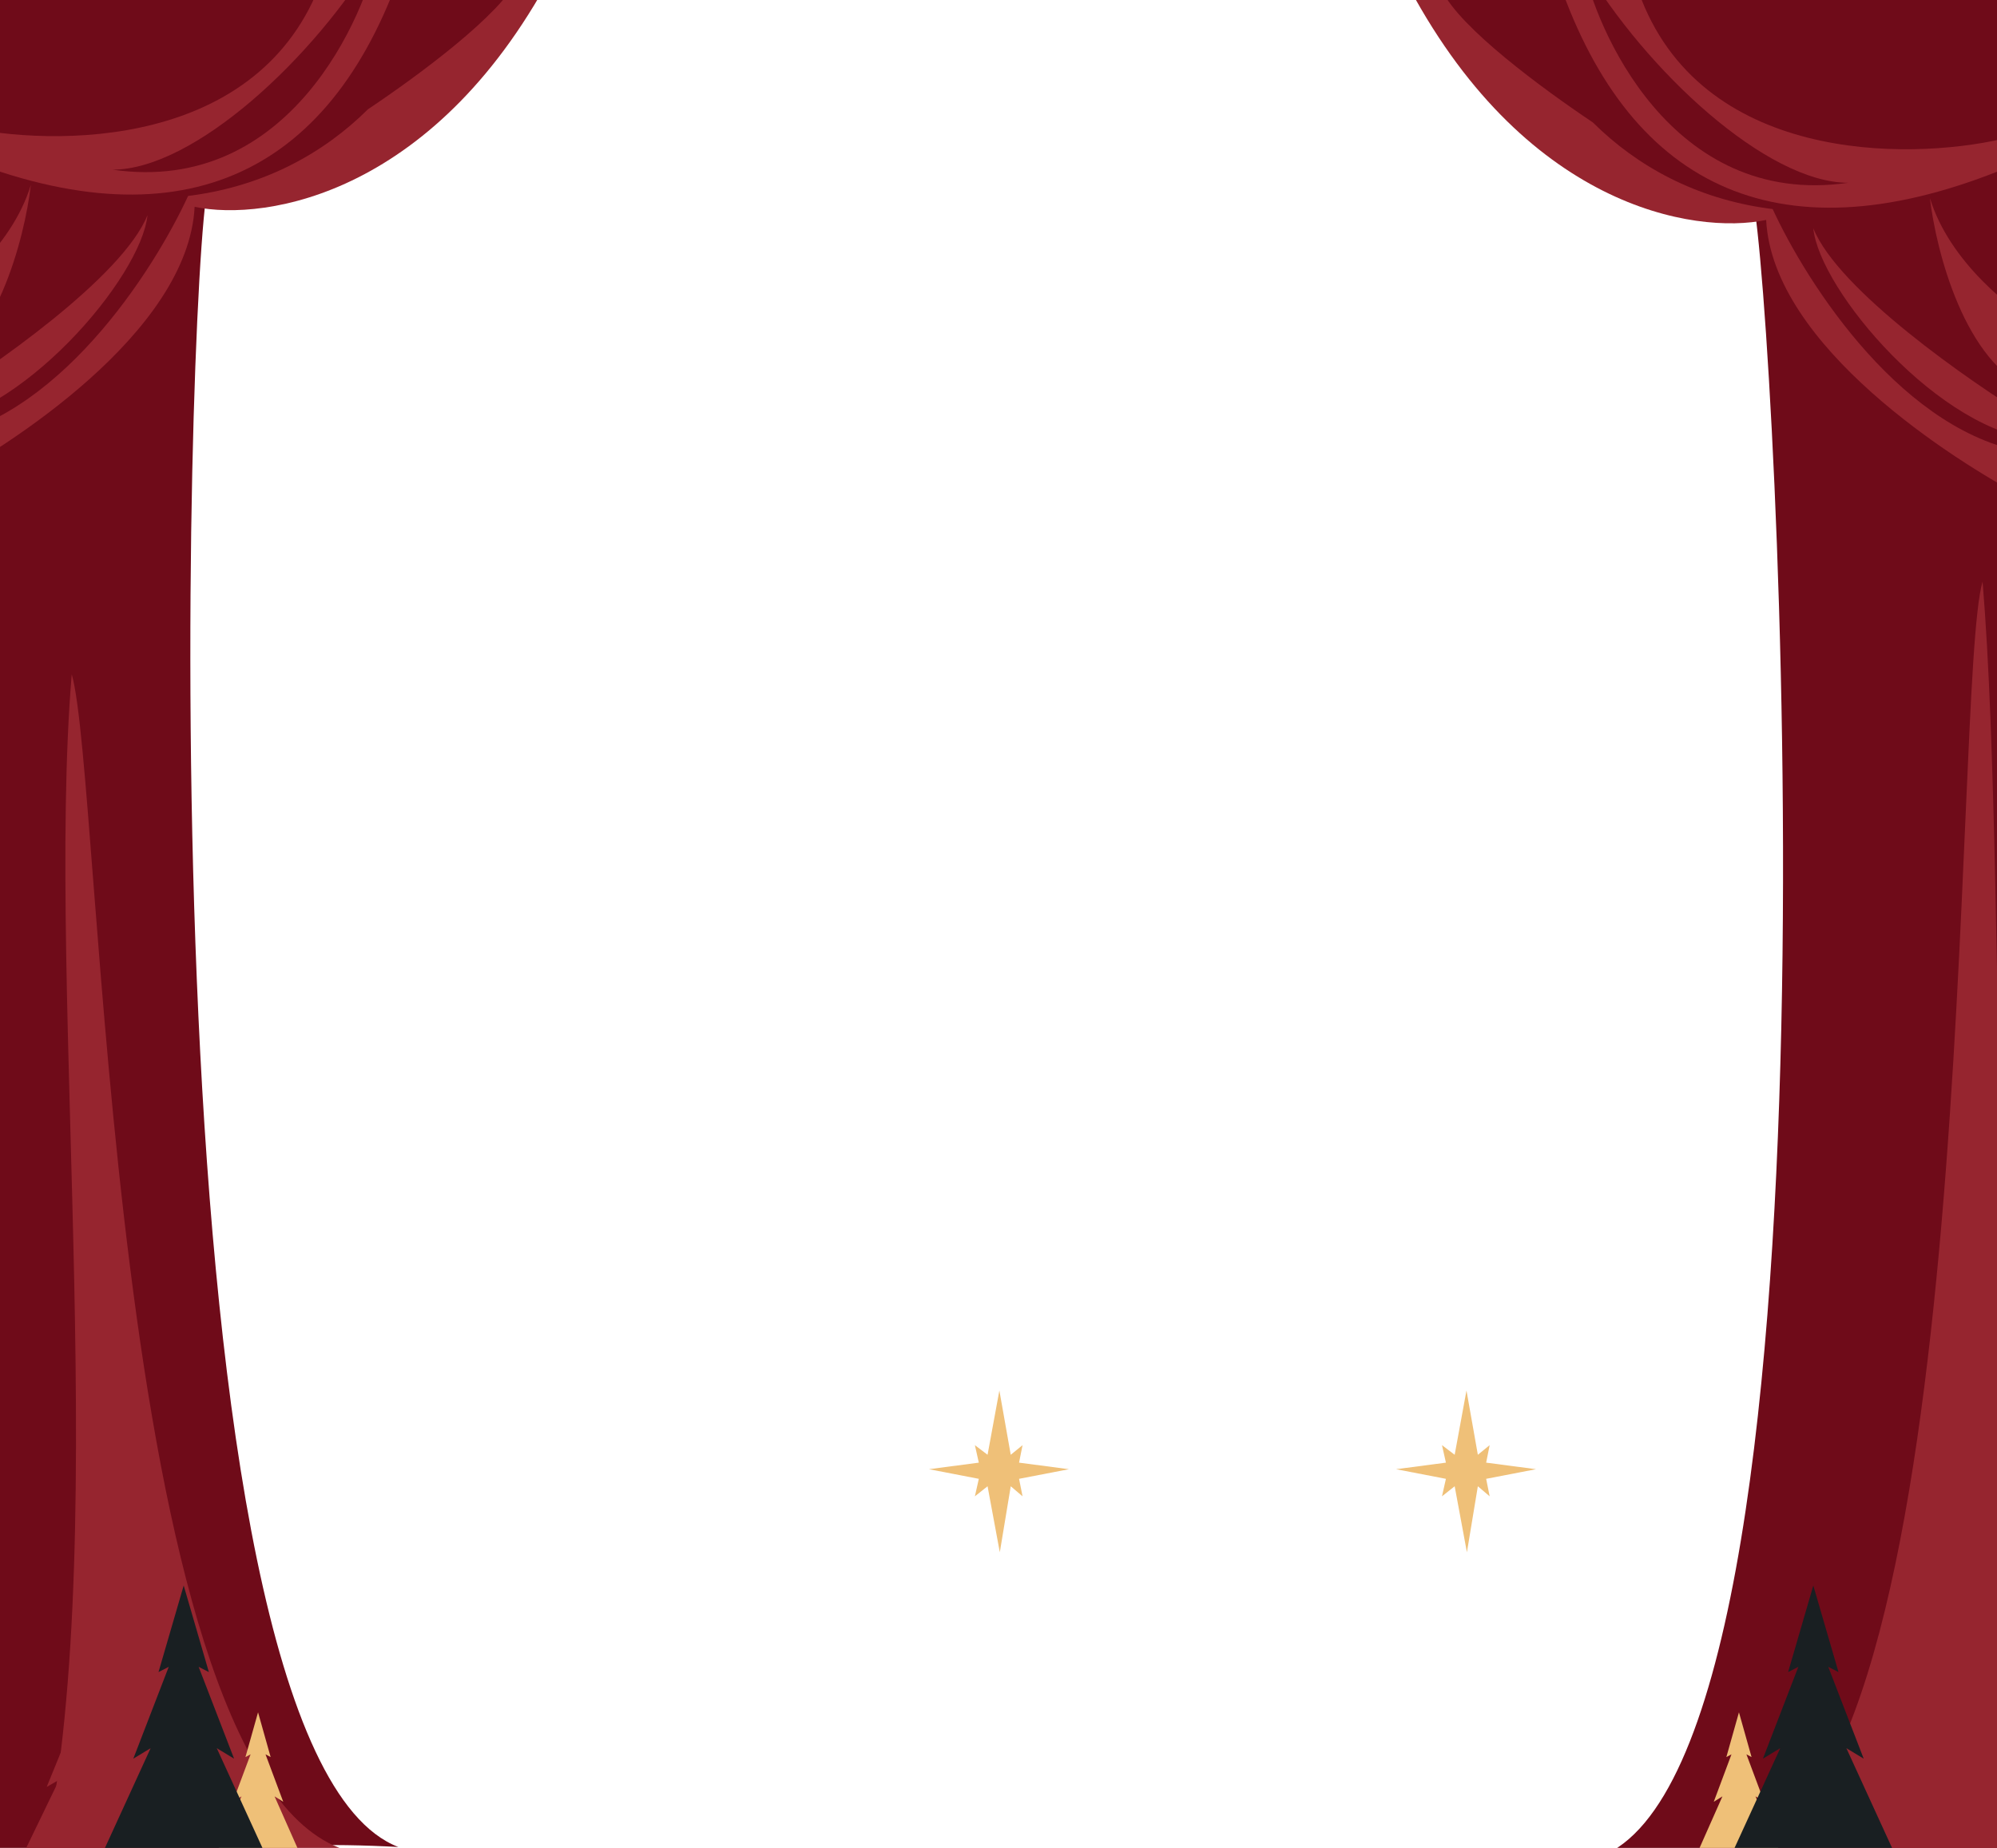
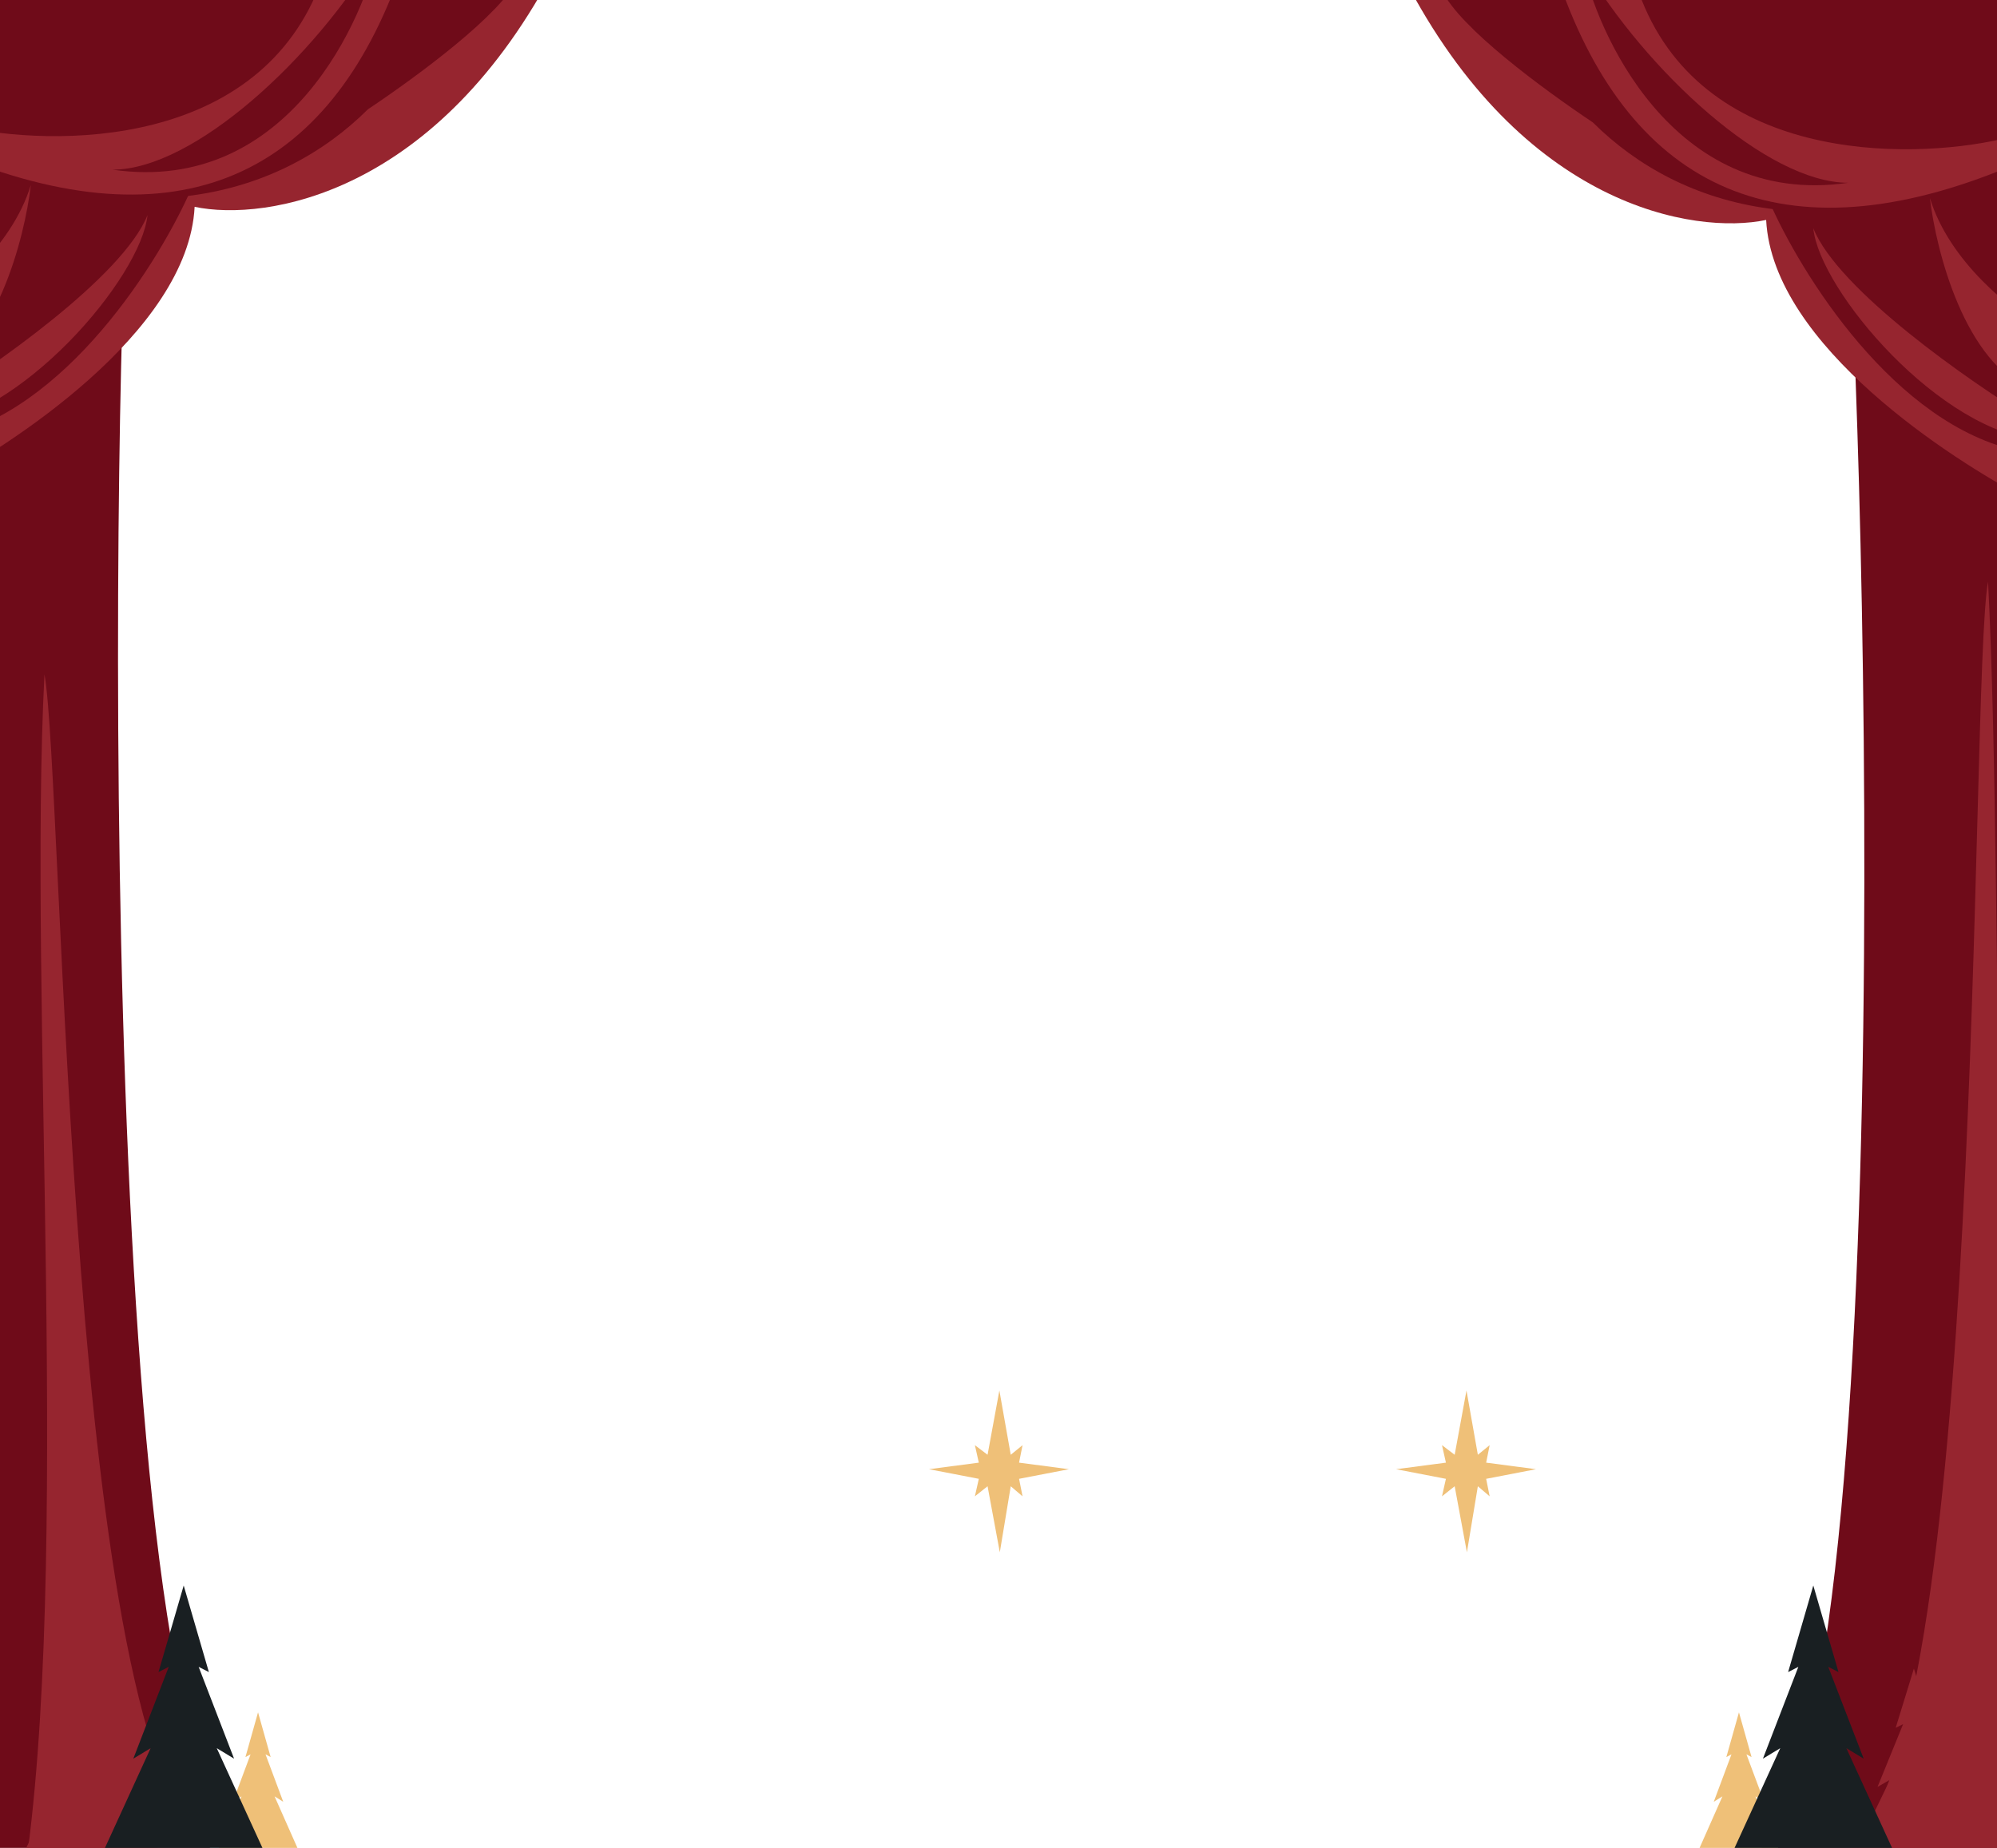
<svg xmlns="http://www.w3.org/2000/svg" width="2283" height="2113" viewBox="0 0 2283 2113" preserveAspectRatio="none" fill="none" overflow="hidden">
-   <path d="M455.398 2112C161.398 1999.2 212.398 325 237.898 211L-5.5 222.5L-254 576L-210.703 2486C-201.503 2176.4 141.898 2094.5 455.398 2112Z" fill="#6F0B19" id="obj17" />
+   <path d="M455.398 2112C161.398 1999.2 212.398 325 237.898 211L-5.5 222.5L-254 576L-210.703 2486C-201.503 2176.4 141.898 2094.5 455.398 2112Z" fill="#6F0B19" id="obj17" transform="matrix(.62 0 0 1 0 0)" />
  <path d="M190.659 209C407.401 190.2 526.368 34.667 563.569 -40.5H636.588C501.124 222.3 304.086 253.667 222.5 236.5C215.112 380.9 6.493 512.5 -72.399 554V502.5C36.896 475.3 162.053 291.5 190.659 209Z" fill="#96252F" id="obj18" />
  <path d="M-67.398 500.896C75.56 471.655 183.501 297.379 219.602 213.896C129.169 231.225 -9.412 174.186 -67.398 143.5V500.896Z" fill="#6F0B19" id="obj19" />
  <path d="M-92 359.061V488.347C22.8 480.766 161.602 317 168.602 246.021C140.443 316.417 -9.645 421.109 -81.17 464.656V430.811C-4.817 401.028 28.26 272.194 35.255 211.5C13.053 284.604 -58.832 340.334 -92 359.061Z" fill="#96252F" id="obj20" />
  <path d="M-70.898 -27.5V169.628C151.105 271.719 319.141 225.821 420.602 125C478.25 86.377 572.672 16.835 593.102 -25.995H532.102L-70.898 -27.5Z" fill="#6F0B19" id="obj21" />
  <path d="M-68.821 169.997C193.525 284.285 369.704 208.594 455.102 -23.994H368.166C298.617 170.498 62.224 168.994 -47.279 143.931L-44.202 -26.5H-68.821L-71.898 167.992L-68.821 169.997Z" fill="#96252F" id="obj22" />
  <path d="M432.102 -56C418.435 14.833 332.102 223.5 128.602 194C221.602 194 359.702 66.4 432.102 -56Z" fill="#6F0B19" id="obj23" />
-   <path d="M1829.49 2123C2123.49 2010.2 2029.19 340 2003.69 226L2247.09 237.5L2495.59 591V2497C2486.39 2187.4 2142.99 2105.5 1829.49 2123Z" fill="#6F0B19" id="obj24" />
+   <path d="M1829.49 2123C2123.49 2010.2 2029.19 340 2003.69 226L2247.09 237.5L2495.59 591V2497C2486.39 2187.4 2142.99 2105.5 1829.49 2123Z" fill="#6F0B19" id="obj24" transform="matrix(.62 0 0 1 867.54 0)" />
  <path d="M2050.93 224C1834.19 205.2 1715.22 49.667 1678.02 -25.5H1605C1740.46 237.3 1937.5 268.667 2019.09 251.5C2026.48 395.9 2235.09 527.5 2313.99 569V517.5C2204.69 490.3 2079.53 306.5 2050.93 224Z" fill="#96252F" id="obj25" />
  <path d="M2308.99 515.896C2166.03 486.655 2058.09 312.379 2021.99 228.896C2112.42 246.225 2251 189.186 2308.99 158.5V515.896Z" fill="#6F0B19" id="obj26" />
  <path d="M2333.59 374.061V503.347C2218.79 495.766 2079.99 332 2072.99 261.021C2101.14 331.417 2251.23 436.109 2322.76 479.656V445.811C2246.4 416.028 2213.33 287.194 2206.33 226.5C2228.53 299.604 2300.42 355.334 2333.59 374.061Z" fill="#96252F" id="obj27" />
  <path d="M2312.49 -12.5V184.628C2090.48 286.719 1922.45 240.821 1820.99 140C1763.34 101.377 1668.92 31.835 1648.49 -10.995H1709.49L2312.49 -12.5Z" fill="#6F0B19" id="obj29" />
  <path d="M2310.41 184.997C2048.06 299.285 1871.88 223.594 1786.49 -8.994H1873.42C1942.97 185.498 2179.36 183.994 2288.87 158.931L2285.79 -11.5H2310.41L2313.49 182.992L2310.41 184.997Z" fill="#96252F" id="obj30" />
  <path d="M1809.49 -41C1823.15 29.833 1909.49 238.5 2112.99 209C2019.99 209 1881.89 81.4 1809.49 -41Z" fill="#6F0B19" id="obj31" />
  <path d="M1143 1775L1129 1699.5L1114.5 1711L1119 1691L1062 1680L1119 1672.5L1114.5 1652.5L1129 1663.5L1142.5 1590L1155.5 1663.5L1169 1652.5L1165 1672.5L1222 1680L1165 1691L1169 1711L1155.5 1699.5L1143 1775Z" fill="#EFC078" id="obj36" />
  <path d="M1649 1758L1635 1682.5L1620.5 1694L1625 1674L1568 1663L1625 1655.5L1620.5 1635.5L1635 1646.5L1648.5 1573L1661.5 1646.5L1675 1635.5L1671 1655.5L1728 1663L1671 1674L1675 1694L1661.5 1682.5L1649 1758Z" fill="#EFC078" id="obj37" transform="translate(28 17)" />
-   <path d="M388 2113C294 2113 112 2123.5 43 2152.85C133.121 1793.56 51.423 1136.76 82 771C117.423 893 122.5 2010 388 2113Z" fill="#96252F" id="obj166" />
-   <path d="M2000 2119.5C2094 2119.5 2289 2183.65 2358 2213C2267.88 1853.71 2297.08 1030.76 2266.5 665C2231.08 787 2265.5 2016.5 2000 2119.5Z" fill="#96252F" id="obj167" />
+   <path d="M388 2113C294 2113 112 2123.5 43 2152.85C133.121 1793.56 51.423 1136.76 82 771C117.423 893 122.5 2010 388 2113Z" fill="#96252F" id="obj166" transform="matrix(.62 0 0 1 0 0)" />
+   <path d="M2000 2119.5C2094 2119.5 2289 2183.65 2358 2213C2267.88 1853.71 2297.08 1030.76 2266.5 665C2231.08 787 2265.5 2016.5 2000 2119.5Z" fill="#96252F" id="obj167" transform="matrix(.62 0 0 1 867.54 0)" />
  <g id="ordered-evergreens">
    <path d="M95 1908L74.2 1975.65L82.65 1971.55L53.4 2043.3L67.7 2035.1L30 2113L160 2113L122.3 2035.1L136.6 2043.3L107.35 1971.55L115.8 1975.65Z" fill="#96252F" />
    <path d="M295 1958L280.6 2009.15L286.45 2006.05L266.2 2060.3L276.1 2054.1L250 2113L340 2113L313.9 2054.1L323.8 2060.3L303.55 2006.05L309.4 2009.15Z" fill="#EFC078" />
    <path d="M210 1813L181.2 1912L192.9 1906L152.4 2011L172.2 1999L120 2113L300 2113L247.8 1999L267.6 2011L227.1 1906L238.8 1912Z" fill="#191F22" />
    <path d="M2188 1908L2167.2 1975.65L2175.65 1971.55L2146.4 2043.3L2160.7 2035.1L2123 2113L2253 2113L2215.3 2035.1L2229.6 2043.3L2200.35 1971.55L2208.8 1975.65Z" fill="#96252F" />
    <path d="M1988 1958L1973.6 2009.15L1979.45 2006.05L1959.2 2060.3L1969.1 2054.1L1943 2113L2033 2113L2006.9 2054.1L2016.8 2060.3L1996.55 2006.05L2002.4 2009.15Z" fill="#EFC078" />
    <path d="M2073 1813L2044.2 1912L2055.9 1906L2015.4 2011L2035.2 1999L1983 2113L2163 2113L2110.8 1999L2130.6 2011L2090.1 1906L2101.8 1912Z" fill="#191F22" />
  </g>
</svg>
